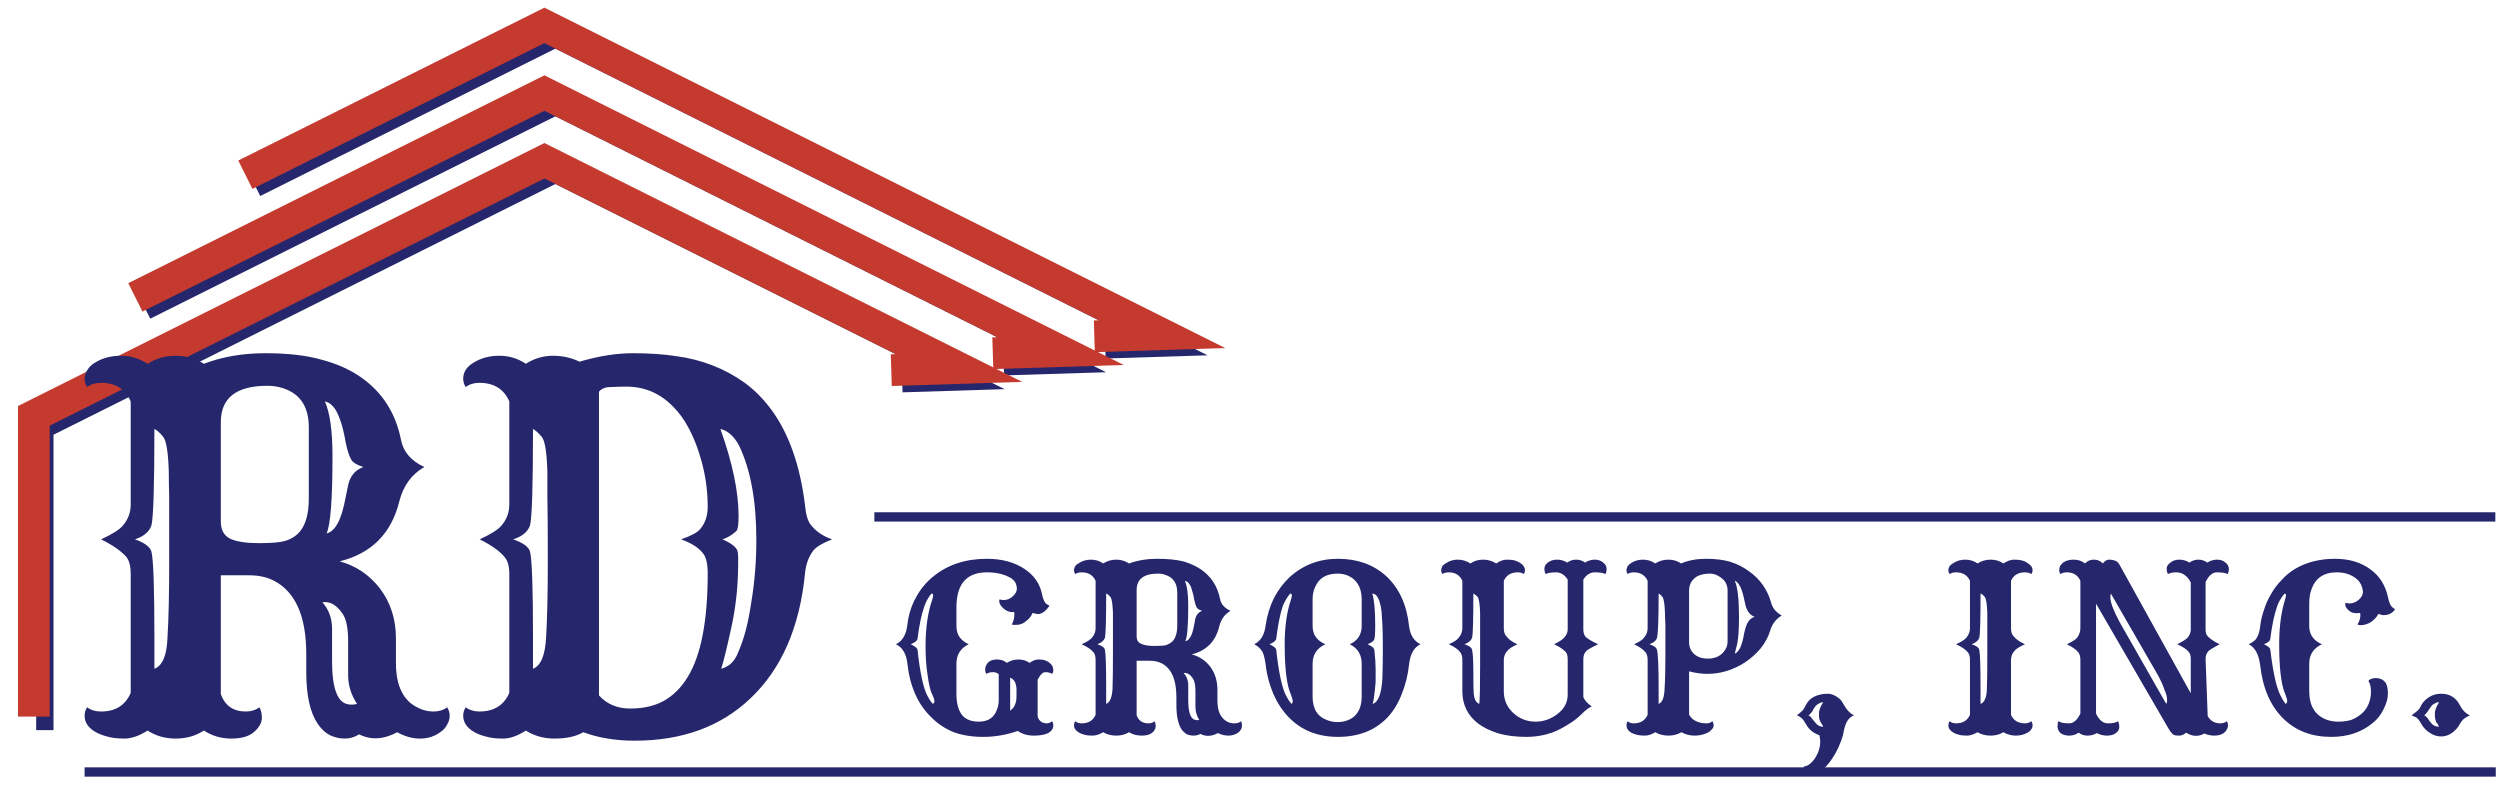
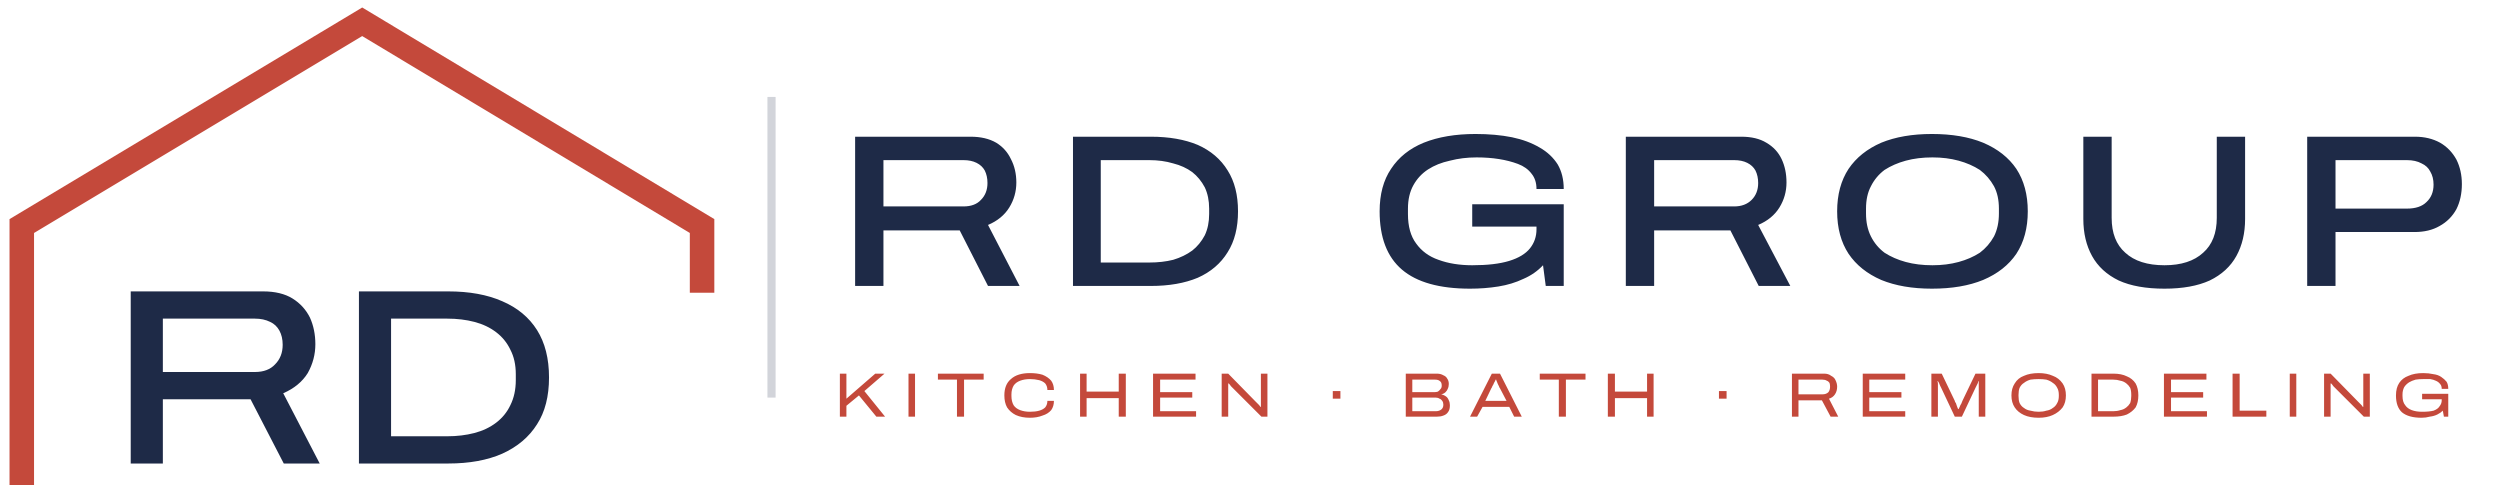
- <svg xmlns="http://www.w3.org/2000/svg" viewBox="2 0 591 187" width="591" height="187" role="img" aria-label="RD Group, Inc.">
-   <polyline points="62.6,44.5 133.3,9.2 279.3,82.2 263.3,82.7" fill="none" stroke="#25266B" stroke-width="4.1" stroke-linejoin="miter" stroke-miterlimit="10" />
-   <polyline points="36.6,73.5 133.3,25.2 255.3,86.2 239.3,86.7" fill="none" stroke="#25266B" stroke-width="4.1" stroke-linejoin="miter" stroke-miterlimit="10" />
-   <polyline points="12.6,172.6 12.6,101.5 133.3,41.2 231.3,90.2 215.3,90.7" fill="none" stroke="#25266B" stroke-width="4.1" stroke-linejoin="miter" stroke-miterlimit="10" />
-   <polyline points="60,41.3 130.7,6 276.7,79 260.7,79.5" fill="none" stroke="#C43A2F" stroke-width="7.5" stroke-linejoin="miter" stroke-miterlimit="10" />
-   <polyline points="34,70.3 130.7,22 252.7,83 236.7,83.5" fill="none" stroke="#C43A2F" stroke-width="7.5" stroke-linejoin="miter" stroke-miterlimit="10" />
-   <polyline points="10,169.4 10,98.3 130.7,38 228.7,87 212.7,87.5" fill="none" stroke="#C43A2F" stroke-width="7.5" stroke-linejoin="miter" stroke-miterlimit="10" />
-   <path d="M50.2 172.7Q47.3 174.6 43.5 174.6Q39.8 174.6 36.9 172.7Q33.9 174.6 31.4 174.6Q28.9 174.6 27.3 174.1Q25.7 173.7 24.5 173Q22 171.5 22 169.2Q22 168.1 22.6 167.2Q23.9 168.2 25.9 168.2Q31 168.2 32.9 163.8V135.6Q32.9 133 31.9 131.7Q30.1 129.6 25.9 127.5Q29.8 125.7 31 124.3Q32.9 122.1 32.9 119.3V94.9Q31 90.5 25.9 90.5Q23.9 90.5 22.6 91.5Q22 90.6 22 89.5Q22 88.4 22.7 87.4Q23.3 86.4 24.5 85.7Q27.1 84.1 30.6 84.1Q34 84.1 36.9 86Q39.9 84.1 43.5 84.1Q47.2 84.1 50.2 86Q56.7 83.5 64.7 83.5Q72.6 83.5 77.9 85Q83.3 86.4 87.2 89.1Q94.9 94.4 96.8 104Q97.6 108.2 102.3 110.4Q97.8 113 96.4 118.5Q93.6 129.9 82.3 132.7Q88.1 134.3 91.8 139.1Q95.6 144.1 95.6 150.9V156.7Q95.6 165 101 167.4Q102.6 168.2 104.5 168.2Q106.4 168.2 107.7 167.2Q108.3 168.1 108.3 169.2Q108.3 170.3 107.7 171.3Q107.2 172.3 106.2 173Q104.1 174.6 101.3 174.6Q98.6 174.6 95.9 173.1Q91.1 175.7 86.9 173.6Q85.3 174.6 83.5 174.6Q81.7 174.6 80 173.8Q78.4 173 77.1 171.1Q74.4 167.1 74.4 158.9V154.6Q74.4 141.3 66.8 137.3Q64.3 136 60.9 136H54.2V164.1Q55.7 168.2 60.1 168.2Q62 168.2 63.3 167.2Q63.9 168.1 63.9 169.7Q63.9 171.4 62.1 173Q60.3 174.6 56.7 174.6Q53.1 174.6 50.2 172.7ZM65.2 91.2Q54.2 91.2 54.2 99.8V123.3Q54.2 126.3 56.5 127.4Q58.8 128.4 63.2 128.4Q67.6 128.4 69.3 127.9Q71.1 127.4 72.4 126.2Q75 123.7 75 117.9V101Q75 93.8 69 91.8Q67.2 91.2 65.2 91.2ZM78.8 94.9Q80.6 98.9 80.6 107.8Q80.6 123.1 79.2 126.1Q82.3 125.4 83.7 117.6L84.2 115.2Q84.8 111.5 87.9 110.4Q85.6 109.7 85 108.6Q84.3 107.4 83.7 104.5Q83.2 101.6 82.6 99.8Q82 98 81.4 97Q80.3 95.2 78.8 94.9ZM38.5 158.1Q41.4 157 41.6 150.6Q42 144.1 42 132.7Q42 121.3 42 117.6Q41.9 113.8 41.9 111.5Q41.7 104.7 40.6 103.3Q39.5 101.9 38.5 101.4Q38.5 121.4 37.8 124.2Q37 126.5 33.9 127.5Q37.3 128.7 37.8 130.4Q38.5 133.2 38.5 150.7ZM78.2 142.4Q80.5 144.9 80.5 148.7V156.3Q80.5 165.9 84.3 166.5Q85.4 166.7 86.4 166.4Q84.3 163.2 84.3 159.6V151.6Q84.3 147 83 145.1Q80.8 141.9 78.2 142.4ZM133.1 174.6Q129.3 174.6 126.3 172.7Q123.4 174.6 120.9 174.6Q118.4 174.6 116.8 174.1Q115.2 173.7 114 173Q111.5 171.5 111.5 169.2Q111.5 168.1 112.1 167.2Q113.4 168.2 115.3 168.2Q120.5 168.2 122.4 163.8V135.6Q122.4 133 121.3 131.7Q119.6 129.6 115.4 127.5Q119.3 125.7 120.5 124.3Q122.4 122.1 122.4 119.3V94.9Q120.5 90.5 115.3 90.5Q113.4 90.5 112.1 91.5Q111.5 90.6 111.5 89.5Q111.5 88.4 112.1 87.4Q112.8 86.4 114 85.7Q116.6 84.1 120 84.1Q123.5 84.1 126.3 86Q129.3 84.1 132.7 84.1Q136.1 84.1 139 85.5Q145.8 83.5 151.6 83.5Q157.4 83.5 161.9 84.2Q166.4 84.8 170.5 86.4Q174.6 88 178.2 90.6Q181.8 93.3 184.6 97.2Q190.6 105.6 192.3 119.4Q192.6 122.8 193.7 124.1Q195.5 126.4 198.7 127.5Q195.4 128.8 194.3 130.1Q192.6 132.3 192.3 135.6Q190.4 154.7 179.4 165.1Q168.9 175.1 152 175.1Q145.3 175.1 139.9 173.1Q137.3 174.6 133.1 174.6ZM143.6 164.4Q146.4 167.5 151 167.5Q155.6 167.5 158.9 165.7Q162.3 163.8 164.6 160Q169.3 152.3 169.3 135.6Q169.3 132 168.1 130.7Q166.6 128.8 163 127.5Q166.5 126.3 167.5 125.1Q169.3 123 169.3 119.8Q169.3 116.6 168.8 113.4Q168.3 110.3 167.3 107.2Q166.3 104 164.8 101.2Q163.3 98.3 161.1 96.1Q156.5 91.4 150.1 91.4Q148.2 91.4 146.3 91.5Q144.5 91.5 143.6 92.6ZM172.3 101.4Q176.6 113.4 176.6 122Q176.6 125 176.1 125.5Q175.6 126 175 126.4Q174 127.1 172.8 127.5Q176.2 129 176.4 130.5Q176.5 131.1 176.5 131.8V133.2Q176.5 141 174.9 148.3Q173.3 155.6 172.5 158.1Q175.1 157.4 176.3 154.7Q177.5 152 178.3 149Q179.1 145.9 179.6 142.4Q180.8 135.3 180.8 127.6Q180.8 113.8 176.7 105.3Q174.9 102 172.3 101.4ZM128 158.1Q130.8 157 131.1 150.6Q131.5 144.1 131.5 132.7Q131.5 121.3 131.4 117.6Q131.4 113.8 131.4 111.5Q131.2 104.7 130.1 103.3Q128.9 101.9 128 101.4Q128 121.4 127.3 124.2Q126.5 126.5 123.3 127.5Q126.8 128.7 127.3 130.4Q128 133.2 128 150.7Z" fill="#25266B" />
-   <path d="M242.6 172.8Q238.5 174.2 234.5 174.2Q230.5 174.2 227.5 173.1Q224.5 171.9 222.3 169.7Q217.4 165.1 216.5 156.8Q216.1 153.4 213.8 152.3Q216.1 151.2 216.5 147.7Q216.9 144.2 218.5 141.3Q220.1 138.3 222.6 136.3Q227.7 132.1 235.3 132.1Q240.6 132.1 244.2 134.5Q247.5 136.7 248.3 140.3Q248.7 142.3 249.4 142.8Q249.7 143 250.1 143.2Q248.5 145.5 246.9 145.1Q246.5 145 246.1 144.9Q245.6 146.1 244.6 146.8Q243.7 147.6 242.6 147.7Q241.4 147.8 241.2 147.6Q241.8 146.6 241.8 145.1Q241.8 144.9 241.7 144.6Q241.6 144.7 241.5 144.7Q241.4 144.7 241.1 144.7Q240.8 144.7 240.3 144.5Q239.7 144.3 239.3 143.9Q238.3 143.1 238.2 142.1Q238.2 141.9 238.3 141.7Q240 142.2 241.4 141Q242.4 140.1 242.4 139.1Q242.3 138.1 241.9 137.5Q241.4 136.8 240.5 136.4Q238.4 135.3 235.3 135.3Q228.1 135.3 228.1 143.6V148Q228.1 151 231 152.3Q228.1 153.7 228.1 156.9V164Q228.1 167.3 229.4 169Q230.7 170.6 233.4 170.6Q236.7 170.6 237.7 167.7Q238.1 166.7 238.1 165.5V159.4Q237.6 158.9 236.7 158.9Q235.8 158.9 235.2 159.3Q234.9 159 234.9 158.2Q234.9 157.4 235.6 156.6Q236.3 155.9 237.7 155.9Q239.1 155.9 240 156.7Q241.3 155.9 242.8 155.9Q244.2 155.9 245.4 156.7Q246.5 155.9 247.5 155.9Q248.5 155.9 249 156.1Q249.6 156.3 250 156.6Q251 157.3 251 158.4Q251 159 250.7 159.3Q250.1 158.9 249.1 158.9Q248.2 158.9 247.3 160.7V169.4Q247.8 171 249.5 171Q250.1 171 250.7 170.5Q251 170.9 251 171.5Q251 172.6 249.8 173.3Q248.6 173.9 246.4 173.9Q244.2 173.9 242.6 172.8ZM222.5 166.4Q222.9 166.2 222.9 165.8Q222.9 165.2 222.3 164Q221.7 162.7 221.3 159.7Q220.8 156.7 220.8 152.7Q220.8 146.3 222.4 141.7Q222.6 141.1 222.6 140.7Q222.6 140.4 222.2 140.3Q221 141.8 220.5 143.4Q219.5 146.2 218.9 151Q218.8 151.7 217.3 152.3Q218.8 153 218.9 153.6Q219.8 161.9 221.3 164.6Q221.8 165.6 222.5 166.4ZM240.8 168Q242.3 167 242.3 164.6V163.1Q242.3 160.8 240.8 160.2ZM247.1 168.5 247 167.9ZM268.9 173.1Q267.6 173.9 265.9 173.9Q264.1 173.9 262.8 173.1Q261.4 173.9 260.3 173.9Q259.1 173.9 258.4 173.7Q257.6 173.5 257.1 173.2Q255.9 172.5 255.9 171.5Q255.9 170.9 256.2 170.5Q256.8 171 257.7 171Q260.1 171 261 169V156Q261 154.8 260.5 154.2Q259.7 153.2 257.7 152.3Q259.5 151.5 260.1 150.8Q261 149.8 261 148.5V137.3Q260.1 135.3 257.7 135.3Q256.8 135.3 256.2 135.7Q255.9 135.3 255.9 134.8Q255.9 134.3 256.2 133.8Q256.5 133.4 257.1 133.1Q258.3 132.3 259.9 132.3Q261.5 132.3 262.8 133.2Q264.2 132.3 265.9 132.3Q267.5 132.3 268.9 133.2Q271.9 132.1 275.6 132.1Q279.2 132.1 281.7 132.7Q284.1 133.4 285.9 134.6Q289.5 137.1 290.4 141.5Q290.7 143.4 292.9 144.4Q290.8 145.6 290.2 148.2Q288.9 153.4 283.7 154.7Q286.4 155.4 288.1 157.6Q289.8 159.9 289.8 163.1V165.7Q289.8 169.5 292.3 170.7Q293 171 293.9 171Q294.8 171 295.4 170.5Q295.6 170.9 295.6 171.5Q295.6 172 295.4 172.4Q295.1 172.9 294.7 173.2Q293.7 173.9 292.4 173.9Q291.2 173.9 289.9 173.3Q287.7 174.5 285.8 173.5Q285 173.9 284.2 173.9Q283.4 173.9 282.6 173.6Q281.9 173.2 281.3 172.4Q280.1 170.5 280.1 166.7V164.8Q280.1 158.6 276.6 156.8Q275.4 156.2 273.8 156.2H270.7V169.1Q271.4 171 273.5 171Q274.4 171 274.9 170.5Q275.2 170.9 275.2 171.7Q275.2 172.5 274.4 173.2Q273.6 173.9 271.9 173.9Q270.2 173.9 268.9 173.1ZM275.8 135.6Q270.7 135.6 270.7 139.5V150.4Q270.7 151.8 271.8 152.2Q272.8 152.7 274.9 152.7Q276.9 152.7 277.7 152.5Q278.5 152.2 279.1 151.7Q280.3 150.5 280.3 147.9V140.1Q280.3 136.8 277.5 135.9Q276.7 135.6 275.8 135.6ZM282.1 137.3Q282.9 139.1 282.9 143.2Q282.9 150.2 282.2 151.6Q283.7 151.3 284.3 147.7L284.5 146.6Q284.8 144.9 286.2 144.4Q285.2 144.1 284.9 143.6Q284.6 143.1 284.3 141.7Q284.1 140.4 283.8 139.6Q283.6 138.7 283.3 138.3Q282.8 137.4 282.1 137.3ZM263.5 166.4Q264.8 165.9 265 162.9Q265.1 159.9 265.1 154.7Q265.1 149.5 265.1 147.7Q265.1 146 265.1 144.9Q265 141.8 264.5 141.1Q264 140.5 263.5 140.3Q263.5 149.5 263.2 150.8Q262.8 151.8 261.4 152.3Q263 152.8 263.2 153.6Q263.5 154.9 263.5 162.9ZM281.8 159.1Q282.9 160.3 282.9 162V165.5Q282.9 169.9 284.6 170.2Q285.1 170.3 285.5 170.2Q284.6 168.7 284.6 167.1V163.4Q284.6 161.3 284 160.4Q283 158.9 281.8 159.1ZM298.5 152.3Q300.8 151.2 301.2 147.8Q301.7 144.4 303.1 141.5Q304.6 138.6 306.8 136.5Q311.6 132.1 318.3 132.1Q325.1 132.1 329.6 136.1Q334.3 140.4 335.1 148Q335.5 151.2 337.8 152.3Q335.5 153.4 335.1 157.1Q334.7 160.8 333.4 164Q332.2 167.2 330.1 169.5Q325.7 174.2 318.3 174.2Q311.1 174.2 306.6 169.5Q304.4 167.2 303 164Q301.7 160.8 301.3 157.9Q301 155.1 300.4 154Q299.7 152.9 298.5 152.3ZM315.3 152.3Q312.3 153.7 312.3 156.9V164.7Q312.3 169.1 315.9 170.3Q317 170.7 318.2 170.7Q319.5 170.7 320.5 170.3Q321.6 169.9 322.3 169.2Q323.9 167.6 323.9 164.7V156.9Q323.9 153.7 321.1 152.3Q323.9 151 323.9 148V141.7Q323.9 138.7 322.2 137.1Q320.6 135.6 318.2 135.6Q314.1 135.6 312.8 139Q312.3 140.1 312.3 141.7V148Q312.3 151 315.3 152.3ZM326.4 140.3Q327.1 142.5 327.1 147.9Q327.1 151 326.8 151.3Q326.6 151.6 326.3 151.8Q325.8 152.1 325.3 152.3Q326.9 153 326.9 153.7Q327.2 156.3 327.2 158.2Q327.2 160.1 327.2 161.2Q327.1 162.4 327 163.3Q326.8 165.4 326.5 166.4Q328.5 165.8 328.8 160.3Q328.9 157.2 328.9 153.4Q328.9 149.6 328.8 147.7Q328.7 145.8 328.6 144.6Q328.3 141.8 327.3 140.7Q327 140.4 326.4 140.3ZM307.3 166.4Q307.6 166.2 307.6 165.8Q307.6 165.2 307.1 164Q305.7 160.8 305.7 152.3Q305.7 146.1 307.2 141.7Q307.4 141.1 307.4 140.7Q307.4 140.4 307 140.3Q305.8 141.8 305.2 143.4Q304.3 146.2 303.7 151Q303.6 151.7 302.1 152.3Q303.6 153 303.7 153.6Q304.6 161.9 306.1 164.6Q306.6 165.6 307.3 166.4ZM376.3 164.8Q376.8 166 378.3 167Q377.3 167.4 375.9 168.8Q374.5 170.2 372.8 171.2Q371.1 172.3 369.4 173Q366.3 174.2 362.8 174.2Q359.2 174.2 356.3 173.4Q353.4 172.5 351.5 171.1Q347.7 168.2 347.7 163.4V156Q347.7 154.8 347.2 154.2Q346.5 153.2 344.5 152.3Q346.3 151.5 346.8 150.8Q347.7 149.8 347.7 148.5V137.3Q346.8 135.3 344.5 135.3Q343.6 135.3 343 135.7Q342.7 135.3 342.7 134.8Q342.7 134.3 343 133.8Q343.3 133.4 343.9 133.1Q345.1 132.3 346.6 132.3Q348.2 132.3 349.6 133.2Q350.9 132.3 352.6 132.3Q354.3 132.3 355.7 133.2Q357 132.3 358.2 132.3Q359.4 132.3 360.1 132.5Q360.8 132.7 361.4 133.1Q362.5 133.8 362.5 134.8Q362.5 135.3 362.2 135.7Q361.7 135.3 360.8 135.3Q358.4 135.3 357.5 137.3V148.5Q357.5 149.8 358.1 150.4Q358.9 151.5 360.7 152.3Q358.8 153.2 358.3 153.9Q357.5 154.8 357.5 156V163.4Q357.5 166.6 359.9 168.7Q362.1 170.6 365 170.6Q367.9 170.6 370.3 168.7Q372.6 166.9 372.6 164.2V155.8Q372.6 154.6 372.1 154.1Q371.3 153.2 369.4 152.3Q371.2 151.4 371.7 150.8Q372.6 149.9 372.6 148.8V137Q371.5 135.3 369.8 135.3Q368.2 135.3 367.4 135.7Q367.1 135.2 367.1 134.4Q367.1 133.6 367.9 133Q368.8 132.3 370.1 132.3Q371.4 132.3 372.5 133Q373.4 132.3 374.6 132.3Q375.8 132.3 376.7 133Q377.8 132.3 379 132.3Q380.2 132.3 381 133Q381.8 133.6 381.8 134.5Q381.8 135.3 381.5 135.7Q380.7 135.3 379 135.3Q377.4 135.3 376.3 137V148.8Q376.3 149.9 376.8 150.5Q377.6 151.3 379.8 152.3Q377.5 153.4 377 153.9Q376.3 154.6 376.3 155.8ZM351.7 166.4Q351.9 165 351.9 157.2Q351.9 149.5 351.9 147.7Q351.9 146 351.9 144.9Q351.8 141.8 351.3 141.1Q350.7 140.5 350.3 140.3Q350.3 149.5 350 150.8Q349.6 151.8 348.2 152.3Q349.8 152.8 350 153.6Q350.3 154.9 350.3 159.1Q350.3 163.3 350.4 164.1Q350.5 164.9 350.7 165.4Q351.1 166.2 351.7 166.4ZM399.5 173.1Q398.1 173.9 396.4 173.9Q394.7 173.9 393.3 173.1Q392 173.9 390.8 173.9Q389.7 173.9 388.9 173.7Q388.2 173.5 387.6 173.2Q386.5 172.5 386.5 171.5Q386.5 170.9 386.8 170.5Q387.3 171 388.2 171Q390.6 171 391.5 169V156Q391.5 154.8 391 154.2Q390.2 153.2 388.3 152.3Q390.1 151.5 390.6 150.8Q391.5 149.8 391.5 148.5V137.3Q390.6 135.3 388.2 135.3Q387.3 135.3 386.8 135.7Q386.5 135.3 386.5 134.8Q386.5 134.3 386.8 133.8Q387.1 133.4 387.6 133.1Q388.8 132.3 390.4 132.3Q392 132.3 393.3 133.2Q394.7 132.3 396.4 132.3Q398.1 132.3 399.4 133.2Q402 132.1 405.3 132.1Q408.6 132.1 411 132.8Q413.5 133.6 415.4 135Q419.4 137.8 420.7 142.5Q421.2 144.4 423.2 145.5Q421.2 146.7 420.5 149Q419.8 151.3 418.2 153.3Q416.6 155.2 414.5 156.6Q410.3 159.3 405.6 159.3Q403.5 159.3 401.3 158.7V168.9Q402 170.4 404.2 170.9Q404.8 171 405.5 171Q406.2 171 406.8 170.5Q407.1 170.9 407.1 171.5Q407.1 172 406.7 172.4Q406.3 172.9 405.7 173.2Q404.3 173.9 402.6 173.9Q400.9 173.9 399.5 173.1ZM401.3 151.8Q401.3 153.6 402.6 154.7Q403.8 155.7 405.7 155.7Q408.6 155.7 409.9 153.5Q410.4 152.7 410.4 151.6V139.6Q410.4 137.7 408.9 136.6Q407.6 135.6 406.3 135.6Q405 135.6 404.1 135.9Q403.3 136.1 402.7 136.6Q401.3 137.7 401.3 139.7ZM412.1 154.5Q412.7 154.4 413.4 153.1Q414 151.7 414.3 149.8Q414.7 147.9 415.2 147.1Q415.7 146.2 416.8 145.8Q415 145.2 414.5 142.5Q414 139.9 413.4 138.7Q412.7 137.4 412.1 137.3Q413.1 139.5 413.1 145.8Q413.1 150 412.7 152.1Q412.2 154.2 412.1 154.5ZM394.1 166.4Q395.4 165.9 395.5 162.9Q395.7 159.9 395.7 154.7Q395.7 149.5 395.7 147.7Q395.6 146 395.6 144.9Q395.5 141.8 395 141.1Q394.5 140.5 394.1 140.3Q394.1 149.5 393.7 150.8Q393.4 151.8 391.9 152.3Q393.5 152.8 393.7 153.6Q394.1 154.9 394.1 162.9ZM426.8 169.1Q428 168.2 428.4 167.6L429 166.5Q430 164.7 432.3 164.2Q433 164 434.1 164Q435.1 164 436.2 164.7Q437.2 165.3 437.7 166.3Q438.9 168.5 440.3 169.1Q438.7 169.7 438.1 171.9Q437.9 172.5 437.7 173.7Q437.4 174.9 436.6 176.7Q435.8 178.4 434.8 179.8Q432.6 182.9 430.4 182.9Q429.5 182.9 428.9 182.4Q428.4 182 428.4 181.2Q429.8 181.1 431.1 179.2Q432.3 177.3 432.3 175.3Q432.3 174.6 432.1 173.8Q430 173.1 429 171.3L428.5 170.5Q428 169.6 426.8 169.1ZM433 166Q432.5 166 432 166.3Q431.6 166.5 431.2 166.9Q430.9 167.4 430.7 167.6Q430.6 167.9 430.4 168.2Q429.9 168.9 429.5 169.1Q430 169.3 430.3 169.8Q430.7 170.3 431.2 170.9Q431.9 171.8 433 171.8Q432.9 171.5 432.7 171.2Q432.5 171 432.4 170.7Q432.2 170.4 432.1 170Q432 169.6 432 168.6Q432 167.6 433 166ZM475.6 173.1Q474.3 173.9 472.6 173.9Q470.8 173.9 469.5 173.1Q468.1 173.9 467 173.9Q465.8 173.9 465.1 173.7Q464.3 173.5 463.8 173.2Q462.6 172.5 462.6 171.5Q462.6 170.9 462.9 170.5Q463.5 171 464.4 171Q466.8 171 467.7 169V156Q467.7 154.8 467.2 154.2Q466.4 153.2 464.4 152.3Q466.2 151.5 466.8 150.8Q467.7 149.8 467.7 148.5V137.3Q466.8 135.3 464.4 135.3Q463.5 135.3 462.9 135.7Q462.6 135.3 462.6 134.8Q462.6 134.3 462.9 133.8Q463.3 133.4 463.8 133.1Q465 132.3 466.6 132.3Q468.2 132.3 469.5 133.2Q470.9 132.3 472.6 132.3Q474.3 132.3 475.6 133.2Q477 132.3 478.1 132.3Q479.3 132.3 480 132.5Q480.8 132.7 481.3 133.1Q482.5 133.8 482.5 134.8Q482.5 135.3 482.2 135.7Q481.6 135.3 480.7 135.3Q478.3 135.3 477.4 137.3V148.5Q477.4 149.8 478 150.4Q478.9 151.5 480.7 152.3Q478.7 153.2 478.2 153.9Q477.4 154.8 477.4 156V169Q478.3 171 480.7 171Q481.6 171 482.2 170.5Q482.5 170.9 482.5 171.5Q482.5 172 482.2 172.4Q481.9 172.9 481.3 173.2Q480.1 173.9 478.5 173.9Q477 173.9 475.6 173.1ZM470.2 166.4Q471.6 165.9 471.7 162.9Q471.8 159.9 471.8 154.7Q471.8 149.5 471.8 147.7Q471.8 146 471.8 144.9Q471.7 141.8 471.2 141.1Q470.7 140.5 470.2 140.3Q470.2 149.5 469.9 150.8Q469.5 151.8 468.1 152.3Q469.7 152.8 469.9 153.6Q470.2 154.9 470.2 162.9ZM493.4 173.2Q492.4 173.9 491.2 173.9Q489.9 173.9 489.1 173.3Q488.4 172.6 488.4 171.8Q488.4 170.9 488.6 170.5Q489.4 171 491.1 171Q492.7 171 493.8 168.7V156Q493.8 154.8 493.3 154.2Q492.5 153.2 490.6 152.3Q492.5 151.4 493 150.8Q493.8 149.7 493.8 148.5V137.3Q492.9 135.3 490.6 135.3Q489.7 135.3 489.1 135.7Q488.8 135.3 488.8 134.8Q488.8 134.3 489 133.8Q489.3 133.4 489.7 133Q490.7 132.3 492.2 132.3Q493.8 132.3 494.9 133.2Q495.7 132.3 497 132.3Q498.3 132.3 499.1 133.2Q499.8 132.3 500.6 132.3Q501.4 132.3 501.9 132.5Q502.3 132.6 502.6 132.9Q503 133.3 503.5 134.3L519.9 163.9V155.8Q519.9 154.6 519.4 154.1Q518.7 153.2 516.7 152.3Q518.5 151.4 519.1 150.8Q519.9 149.9 519.9 148.8V137.7Q519.3 136.5 518.4 135.9Q517.6 135.3 516.4 135.3Q515.3 135.3 514.5 135.7Q514.2 135.2 514.2 134.4Q514.2 133.6 515.1 133Q515.9 132.3 517.2 132.3Q518.5 132.3 519.6 133Q520.5 132.3 521.7 132.3Q522.9 132.3 523.8 133Q524.9 132.3 526.1 132.3Q527.4 132.3 528.1 133Q528.9 133.6 528.9 134.5Q528.9 135.3 528.6 135.7Q527.8 135.3 526.1 135.3Q524.5 135.3 523.4 137.6V148.8Q523.4 149.9 523.9 150.4Q524.7 151.3 526.7 152.3Q524.5 153.5 524.1 153.9Q523.4 154.6 523.4 155.8L523.9 169.3Q524.9 171 526.9 171Q527.8 171 528.4 170.5Q528.7 170.9 528.7 171.5Q528.7 172 528.4 172.5Q528.2 172.9 527.7 173.3Q526.8 173.9 525.5 173.9Q524.2 173.9 523.1 173.4Q521 174.6 518.8 173.2Q518 173.9 517.2 173.9Q516.4 173.9 516.1 173.8Q515.7 173.7 515.4 173.3Q514.9 172.8 513.8 170.8L497.5 142.7V168.7Q498.6 171 500.3 171Q502 171 502.7 170.5Q503 171 503 171.9Q503 172.7 502.2 173.3Q501.4 173.9 500.1 173.9Q498.8 173.9 497.7 173.3Q496.7 173.9 495.5 173.9Q494.3 173.9 493.4 173.2ZM514.1 166.4Q514.3 166.1 514.3 165.6Q514.3 165.1 514.2 164.5Q514 163.8 513.7 163.1Q513.2 161.6 512.3 159.9L501 140.3Q500.9 140.6 500.9 141.3Q500.9 143 503.1 147.1ZM561.9 161Q562.3 160.3 563.7 160.3Q565 160.3 565.8 161.2Q566.5 162 566.5 163.9Q566.5 165.7 565.5 167.6Q564.6 169.6 562.8 171Q558.9 174.2 553.1 174.2Q546.2 174.2 541.8 169.9Q537.2 165.4 536.3 157.2Q535.8 153.4 533.6 152.3Q534.8 151.7 535.3 151.1Q536.1 150 536.3 148.1Q536.5 146.2 537.2 144.2Q537.8 142.2 538.9 140.4Q539.9 138.6 541.4 137.1Q542.8 135.5 544.7 134.4Q548.7 132.1 554 132.1Q559.1 132.1 562.5 134.7Q565.6 137 566.5 141.1Q566.9 143.1 567.6 143.6Q567.8 143.8 568.2 144Q567.4 145.3 565.8 145.4Q565.1 145.5 564.3 145.1Q562.8 147.6 560.2 147.8Q559.6 147.8 559.3 147.6Q560 146.6 560 145.3Q560 145.1 559.9 144.9Q558.7 145.1 557.8 144.7Q556.5 143.9 556.4 142.9Q556.4 142.7 556.5 142.5Q558.1 143 559.6 141.8Q560.6 140.9 560.6 139.9Q560.5 138.9 560.1 138.1Q559.7 137.3 558.9 136.7Q557.1 135.3 554.4 135.3Q549.8 135.3 548.4 139.4Q547.9 140.8 547.9 142.7V148Q547.9 151 550.9 152.3Q547.9 153.7 547.9 156.9V163.4Q547.9 168.5 551.9 170.1Q553.2 170.6 554.8 170.6Q556.4 170.6 557.8 170.2Q559.1 169.7 560.2 168.8Q561.3 167.9 561.9 166.5Q562.5 165.1 562.5 163.5Q562.5 161.9 561.9 161ZM542.3 166.4Q542.7 166.2 542.7 165.8Q542.7 165.2 542.2 164Q540.8 160.8 540.8 152.3Q540.8 146.1 542.2 141.7Q542.4 141.1 542.4 140.7Q542.4 140.4 542.1 140.3Q540.8 141.8 540.3 143.4Q539.3 146.2 538.7 151Q538.7 151.7 537.2 152.3Q538.7 153 538.7 153.6Q539.7 161.9 541.2 164.6Q541.7 165.6 542.3 166.4ZM572.1 169.1Q573.5 168.1 573.9 167.6Q574.3 167 574.5 166.5Q575.2 165.4 576.4 164.7Q577.6 164 579.1 164Q582 164 583.4 166.5Q584.4 168.5 585.9 169.1Q585.5 169.3 585.1 169.5Q584.8 169.7 584.5 169.9Q583.9 170.4 583.3 171.5Q582.7 172.5 581.6 173.3Q580.4 174.1 579.1 174.1Q577.7 174.1 576.5 173.3Q575.2 172.5 574.5 171.3Q573.8 170 573.2 169.6Q572.5 169.3 572.1 169.1ZM578.6 166Q578 166 577.6 166.3Q577.1 166.5 576.8 166.9Q576.4 167.4 576.3 167.6Q576.1 167.9 575.9 168.2Q575.4 168.9 575.1 169.1Q575.5 169.3 575.9 169.8Q576.2 170.3 576.7 170.9Q577.4 171.8 578.6 171.8Q578.4 171.5 578.3 171.2Q578.1 171 577.9 170.7Q577.8 170.4 577.7 170Q577.6 169.6 577.6 168.6Q577.6 167.6 578.6 166Z" fill="#25266B" />
-   <rect x="208.7" y="121.1" width="383.2" height="2.2" fill="#25266B" />
-   <rect x="22" y="181.4" width="570" height="2.2" fill="#25266B" />
+ <svg xmlns="http://www.w3.org/2000/svg" viewBox="4 2 459 89" width="459" height="89">
+   <polyline points="8,89.1 8,43.5 70.5,6 132.9,43.5 132.9,53.5" fill="none" stroke="#C4493B" stroke-width="4.5" stroke-linejoin="miter" stroke-linecap="square" stroke-miterlimit="10" />
+   <path d="M28 87.1V55.5H52.3Q55.6 55.5 57.7 56.8Q59.8 58.1 60.9 60.3Q61.9 62.5 61.9 65.2Q61.9 68 60.5 70.5Q59 72.9 56 74.2L62.7 87.1H56.1L50 75.3H33.9V87.1ZM33.9 70.3H50.8Q53.2 70.3 54.5 68.9Q55.9 67.5 55.9 65.3Q55.9 63.8 55.3 62.7Q54.7 61.6 53.6 61.1Q52.4 60.5 50.8 60.5H33.9ZM69.9 87.1V55.5H86.3Q92.1 55.5 96.2 57.3Q100.4 59.1 102.6 62.6Q104.8 66.1 104.8 71.3Q104.8 76.5 102.6 79.9Q100.4 83.4 96.2 85.3Q92.1 87.1 86.3 87.1ZM75.8 82.1H86.1Q88.8 82.1 91.1 81.5Q93.4 80.9 95.1 79.6Q96.8 78.3 97.7 76.4Q98.7 74.4 98.7 71.8V70.7Q98.7 68.1 97.7 66.2Q96.8 64.3 95.1 63Q93.4 61.7 91.1 61.1Q88.8 60.5 86.1 60.5H75.8Z" fill="#1E2A47" />
+   <rect x="144.9" y="19.8" width="1.5" height="55.2" fill="#1E2A47" opacity="0.2" />
+   <path d="M161 54.5V27.1H182.2Q185 27.1 186.9 28.2Q188.7 29.3 189.6 31.2Q190.6 33.1 190.6 35.5Q190.6 38 189.3 40.1Q188 42.2 185.4 43.3L191.2 54.5H185.4L180.2 44.3H166.2V54.5ZM166.2 39.9H180.9Q183 39.9 184.1 38.7Q185.3 37.5 185.3 35.6Q185.3 34.3 184.8 33.3Q184.3 32.4 183.3 31.9Q182.3 31.4 180.9 31.4H166.2ZM201 54.5V27.1H215.3Q220.3 27.1 223.9 28.6Q227.5 30.2 229.4 33.3Q231.3 36.3 231.3 40.8Q231.3 45.3 229.4 48.3Q227.5 51.4 223.9 53Q220.3 54.5 215.3 54.5ZM206.1 50.2H215Q217.4 50.2 219.4 49.7Q221.4 49.1 222.9 48Q224.3 46.9 225.2 45.2Q226 43.5 226 41.3V40.3Q226 38.1 225.2 36.4Q224.3 34.7 222.9 33.6Q221.4 32.5 219.4 32Q217.4 31.4 215 31.4H206.1ZM273.9 55Q265.5 55 261.4 51.5Q257.3 48 257.3 40.8Q257.3 36.1 259.4 33Q261.5 29.8 265.4 28.2Q269.4 26.6 274.9 26.6Q278.6 26.6 281.6 27.2Q284.5 27.8 286.7 29.1Q288.8 30.3 290 32.2Q291.1 34.1 291.1 36.7H286.1Q286.1 35 285.2 33.9Q284.3 32.7 282.7 32.1Q281.1 31.5 279.2 31.2Q277.3 30.9 275.1 30.9Q272.5 30.9 270.2 31.5Q267.9 32 266.2 33.1Q264.5 34.2 263.5 36Q262.5 37.8 262.5 40.3V41.3Q262.5 44.7 264 46.7Q265.5 48.8 268.1 49.7Q270.8 50.7 274.3 50.7Q278.5 50.7 281.1 49.9Q283.7 49.1 284.9 47.6Q286.1 46.1 286.1 44.1V43.6H274.3V39.5H291.1V54.5H287.8L287.3 50.7Q285.8 52.3 283.7 53.2Q281.6 54.2 279.1 54.6Q276.6 55 273.9 55ZM302.5 54.5V27.1H323.7Q326.5 27.1 328.3 28.2Q330.2 29.3 331.1 31.2Q332 33.1 332 35.5Q332 38 330.7 40.1Q329.4 42.2 326.8 43.3L332.7 54.5H326.9L321.7 44.3H307.7V54.5ZM307.7 39.9H322.4Q324.4 39.9 325.6 38.7Q326.8 37.5 326.8 35.6Q326.8 34.3 326.3 33.3Q325.8 32.4 324.8 31.9Q323.8 31.4 322.4 31.4H307.7ZM358.7 55Q353.3 55 349.4 53.4Q345.5 51.7 343.4 48.6Q341.3 45.4 341.3 40.8Q341.3 36.2 343.4 33Q345.5 29.9 349.4 28.2Q353.3 26.6 358.7 26.6Q364.2 26.6 368.1 28.2Q372.1 29.9 374.2 33Q376.3 36.2 376.3 40.8Q376.3 45.4 374.2 48.6Q372.1 51.7 368.1 53.4Q364.2 55 358.7 55ZM358.8 50.7Q361.4 50.7 363.6 50.1Q365.8 49.5 367.5 48.4Q369.1 47.2 370.1 45.4Q371 43.6 371 41.2V40.3Q371 37.9 370.1 36.2Q369.1 34.4 367.5 33.2Q365.8 32.1 363.6 31.5Q361.4 30.9 358.8 30.9Q356.1 30.9 353.9 31.5Q351.7 32.1 350 33.2Q348.4 34.4 347.5 36.2Q346.6 37.9 346.6 40.3V41.2Q346.6 43.6 347.5 45.4Q348.4 47.2 350 48.4Q351.7 49.5 353.9 50.1Q356.1 50.7 358.8 50.7ZM401.4 55Q396.3 55 393 53.5Q389.7 51.9 388.1 49Q386.5 46.1 386.5 42.2V27.1H391.7V42Q391.7 46.2 394.2 48.4Q396.7 50.7 401.4 50.7Q406 50.7 408.5 48.4Q411 46.2 411 42V27.1H416.2V42.2Q416.2 46.1 414.6 49Q413 51.9 409.7 53.5Q406.4 55 401.4 55ZM427.6 54.5V27.1H447.4Q450 27.1 452 28.2Q453.9 29.3 455 31.3Q456 33.3 456 35.8Q456 38.4 455 40.4Q453.9 42.4 451.9 43.5Q450 44.6 447.3 44.6H432.8V54.5ZM432.8 40.3H445.9Q448.3 40.3 449.5 39.1Q450.8 37.9 450.8 35.9Q450.8 34.5 450.2 33.5Q449.7 32.5 448.6 32Q447.5 31.4 445.9 31.4H432.8Z" fill="#1E2A47" />
+   <path d="M158.2 78.5V70.6H159.4V75.2L164.7 70.6H166.4L162.7 73.8L166.5 78.5H164.9L161.7 74.6L159.4 76.5V78.5ZM170.8 78.5V70.6H172V78.5ZM179.7 78.5V71.7H176.2V70.6H184.6V71.7H181V78.5ZM193.1 78.7Q191.6 78.7 190.5 78.2Q189.5 77.7 188.9 76.8Q188.4 75.9 188.4 74.6Q188.4 72.6 189.6 71.6Q190.8 70.5 193.1 70.5Q194.4 70.5 195.4 70.8Q196.4 71.2 197 71.9Q197.5 72.6 197.5 73.6H196.3Q196.3 72.9 195.9 72.4Q195.5 72 194.8 71.8Q194 71.6 193.1 71.6Q192.1 71.6 191.3 71.9Q190.5 72.2 190.1 72.8Q189.7 73.5 189.7 74.4V74.7Q189.7 75.7 190.1 76.4Q190.5 77 191.3 77.3Q192.1 77.6 193.1 77.6Q194.1 77.6 194.8 77.4Q195.5 77.2 195.9 76.8Q196.3 76.3 196.3 75.6H197.5Q197.5 76.6 197 77.3Q196.4 78 195.4 78.3Q194.4 78.7 193.1 78.7ZM202.3 78.5V70.6H203.5V73.9H209.4V70.6H210.7V78.5H209.4V75.1H203.5V78.5ZM215.7 78.5V70.6H223.5V71.7H217V74H222.9V75H217V77.5H223.6V78.5ZM228.3 78.5V70.6H229.5L234.5 75.7Q234.6 75.8 234.8 76Q235 76.2 235.1 76.3Q235.3 76.5 235.4 76.7H235.5Q235.5 76.5 235.5 76.1Q235.5 75.8 235.5 75.5V70.6H236.7V78.5H235.6L230.6 73.5Q230.3 73.2 230 72.9Q229.8 72.6 229.6 72.4H229.5Q229.5 72.6 229.5 73Q229.5 73.3 229.5 73.7V78.5ZM248.7 75.2V73.8H250.1V75.2ZM262.1 78.5V70.6H267.8Q268.5 70.6 269 70.9Q269.5 71.1 269.7 71.5Q270 71.9 270 72.5Q270 73 269.8 73.4Q269.7 73.7 269.4 74Q269.1 74.3 268.6 74.4V74.4Q269.1 74.5 269.5 74.8Q269.8 75 270 75.5Q270.2 75.9 270.2 76.4Q270.2 77.2 269.9 77.6Q269.6 78.1 269 78.3Q268.5 78.5 267.8 78.5ZM263.3 77.5H267.6Q268.2 77.5 268.6 77.2Q269 76.9 269 76.3Q269 75.9 268.8 75.6Q268.6 75.3 268.3 75.2Q268 75 267.6 75H263.3ZM263.3 74H267.3Q267.7 74 268 73.9Q268.3 73.7 268.5 73.4Q268.7 73.2 268.7 72.8Q268.7 72.2 268.4 72Q268.1 71.7 267.5 71.7H263.3ZM273.9 78.5 277.9 70.6H279.4L283.4 78.5H282L281.1 76.7H276.2L275.2 78.5ZM276.7 75.6H280.6L279.4 73.3Q279.3 73.2 279.2 72.9Q279.1 72.7 279 72.5Q278.9 72.2 278.8 72Q278.7 71.8 278.7 71.7H278.6Q278.5 72 278.3 72.3Q278.2 72.6 278 72.9Q277.9 73.2 277.8 73.3ZM290.2 78.5V71.7H286.7V70.6H295.1V71.7H291.5V78.5ZM299.2 78.5V70.6H300.5V73.9H306.4V70.6H307.6V78.5H306.4V75.1H300.5V78.5ZM319.6 75.2V73.8H321V75.2ZM333 78.5V70.6H338.9Q339.7 70.6 340.2 71Q340.8 71.3 341 71.8Q341.3 72.4 341.3 73Q341.3 73.8 340.9 74.4Q340.5 75 339.8 75.2L341.5 78.5H340.1L338.5 75.5H334.2V78.5ZM334.2 74.4H338.6Q339.3 74.4 339.7 74Q340 73.6 340 73Q340 72.6 339.9 72.3Q339.7 72 339.4 71.9Q339.1 71.7 338.6 71.7H334.2ZM346 78.5V70.6H353.8V71.7H347.2V74H353.1V75H347.2V77.5H353.8V78.5ZM358.6 78.5V70.6H360.5L362.9 75.6Q362.9 75.8 363.1 76Q363.2 76.3 363.3 76.6Q363.4 76.9 363.5 77.1H363.6Q363.7 76.9 363.8 76.7Q363.9 76.4 364.1 76.1Q364.2 75.8 364.3 75.6L366.7 70.6H368.5V78.5H367.3V73.5Q367.3 73.2 367.3 73Q367.3 72.7 367.3 72.5Q367.3 72.2 367.3 72H367.2Q367.2 72.2 367.1 72.4Q367 72.6 366.9 72.8Q366.8 73 366.7 73.2L364.2 78.5H362.9L360.4 73.2Q360.3 73 360.2 72.8Q360.1 72.5 360 72.3Q359.9 72.1 359.8 72H359.7Q359.8 72.2 359.8 72.4Q359.8 72.7 359.8 73Q359.8 73.2 359.8 73.5V78.5ZM378.3 78.7Q376.7 78.7 375.6 78.2Q374.5 77.7 373.9 76.8Q373.3 75.9 373.3 74.6Q373.3 73.3 373.9 72.4Q374.5 71.4 375.6 71Q376.7 70.5 378.3 70.5Q379.8 70.5 380.9 71Q382 71.4 382.7 72.4Q383.3 73.3 383.3 74.6Q383.3 75.9 382.7 76.8Q382 77.7 380.9 78.2Q379.8 78.7 378.3 78.7ZM378.3 77.6Q379.1 77.6 379.7 77.4Q380.4 77.3 380.9 76.9Q381.4 76.6 381.7 76Q382 75.5 382 74.7V74.5Q382 73.7 381.7 73.2Q381.4 72.6 380.9 72.3Q380.4 71.9 379.7 71.7Q379.1 71.6 378.3 71.6Q377.5 71.6 376.8 71.7Q376.1 71.9 375.6 72.3Q375.1 72.6 374.8 73.2Q374.6 73.7 374.6 74.5V74.7Q374.6 75.5 374.8 76Q375.1 76.6 375.6 76.9Q376.1 77.3 376.8 77.4Q377.5 77.6 378.3 77.6ZM388 78.5V70.6H392Q393.5 70.6 394.5 71.1Q395.5 71.5 396.1 72.4Q396.6 73.3 396.6 74.6Q396.6 75.9 396.1 76.8Q395.5 77.6 394.5 78.1Q393.5 78.5 392 78.5ZM389.2 77.5H392Q392.7 77.5 393.3 77.3Q393.9 77.2 394.4 76.8Q394.8 76.5 395.1 76Q395.3 75.4 395.3 74.7V74.5Q395.3 73.7 395.1 73.2Q394.8 72.7 394.4 72.4Q393.9 72 393.3 71.9Q392.7 71.7 392 71.7H389.2ZM401.3 78.5V70.6H409.1V71.7H402.6V74H408.5V75H402.6V77.5H409.2V78.5ZM413.9 78.5V70.6H415.2V77.4H420.1V78.5ZM424.4 78.5V70.6H425.6V78.5ZM430.7 78.5V70.6H431.9L436.9 75.7Q437 75.8 437.2 76Q437.4 76.2 437.5 76.3Q437.7 76.5 437.8 76.7H437.9Q437.9 76.5 437.9 76.1Q437.9 75.8 437.9 75.5V70.6H439.1V78.5H438L433 73.5Q432.7 73.2 432.4 72.9Q432.2 72.6 432 72.4H431.9Q431.9 72.6 431.9 73Q431.9 73.3 431.9 73.7V78.5ZM448.6 78.7Q446.2 78.7 445 77.7Q443.9 76.7 443.9 74.6Q443.9 73.2 444.5 72.3Q445.1 71.4 446.2 71Q447.3 70.5 448.9 70.5Q449.9 70.5 450.8 70.7Q451.6 70.8 452.2 71.2Q452.8 71.6 453.2 72.1Q453.5 72.6 453.5 73.4H452.3Q452.3 72.8 452 72.5Q451.7 72.1 451.2 71.9Q450.8 71.7 450.2 71.6Q449.6 71.6 448.9 71.6Q448.1 71.6 447.5 71.7Q446.8 71.9 446.3 72.2Q445.7 72.6 445.4 73.1Q445.1 73.7 445.1 74.4V74.7Q445.1 75.8 445.6 76.4Q446 77 446.8 77.3Q447.6 77.6 448.7 77.6Q450 77.6 450.8 77.4Q451.6 77.1 451.9 76.6Q452.3 76.1 452.3 75.5V75.3H448.7V74.3H453.5V78.5H452.7L452.5 77.4Q452.1 77.8 451.5 78.1Q450.9 78.4 450.1 78.5Q449.4 78.7 448.6 78.7Z" fill="#C4493B" />
</svg>
